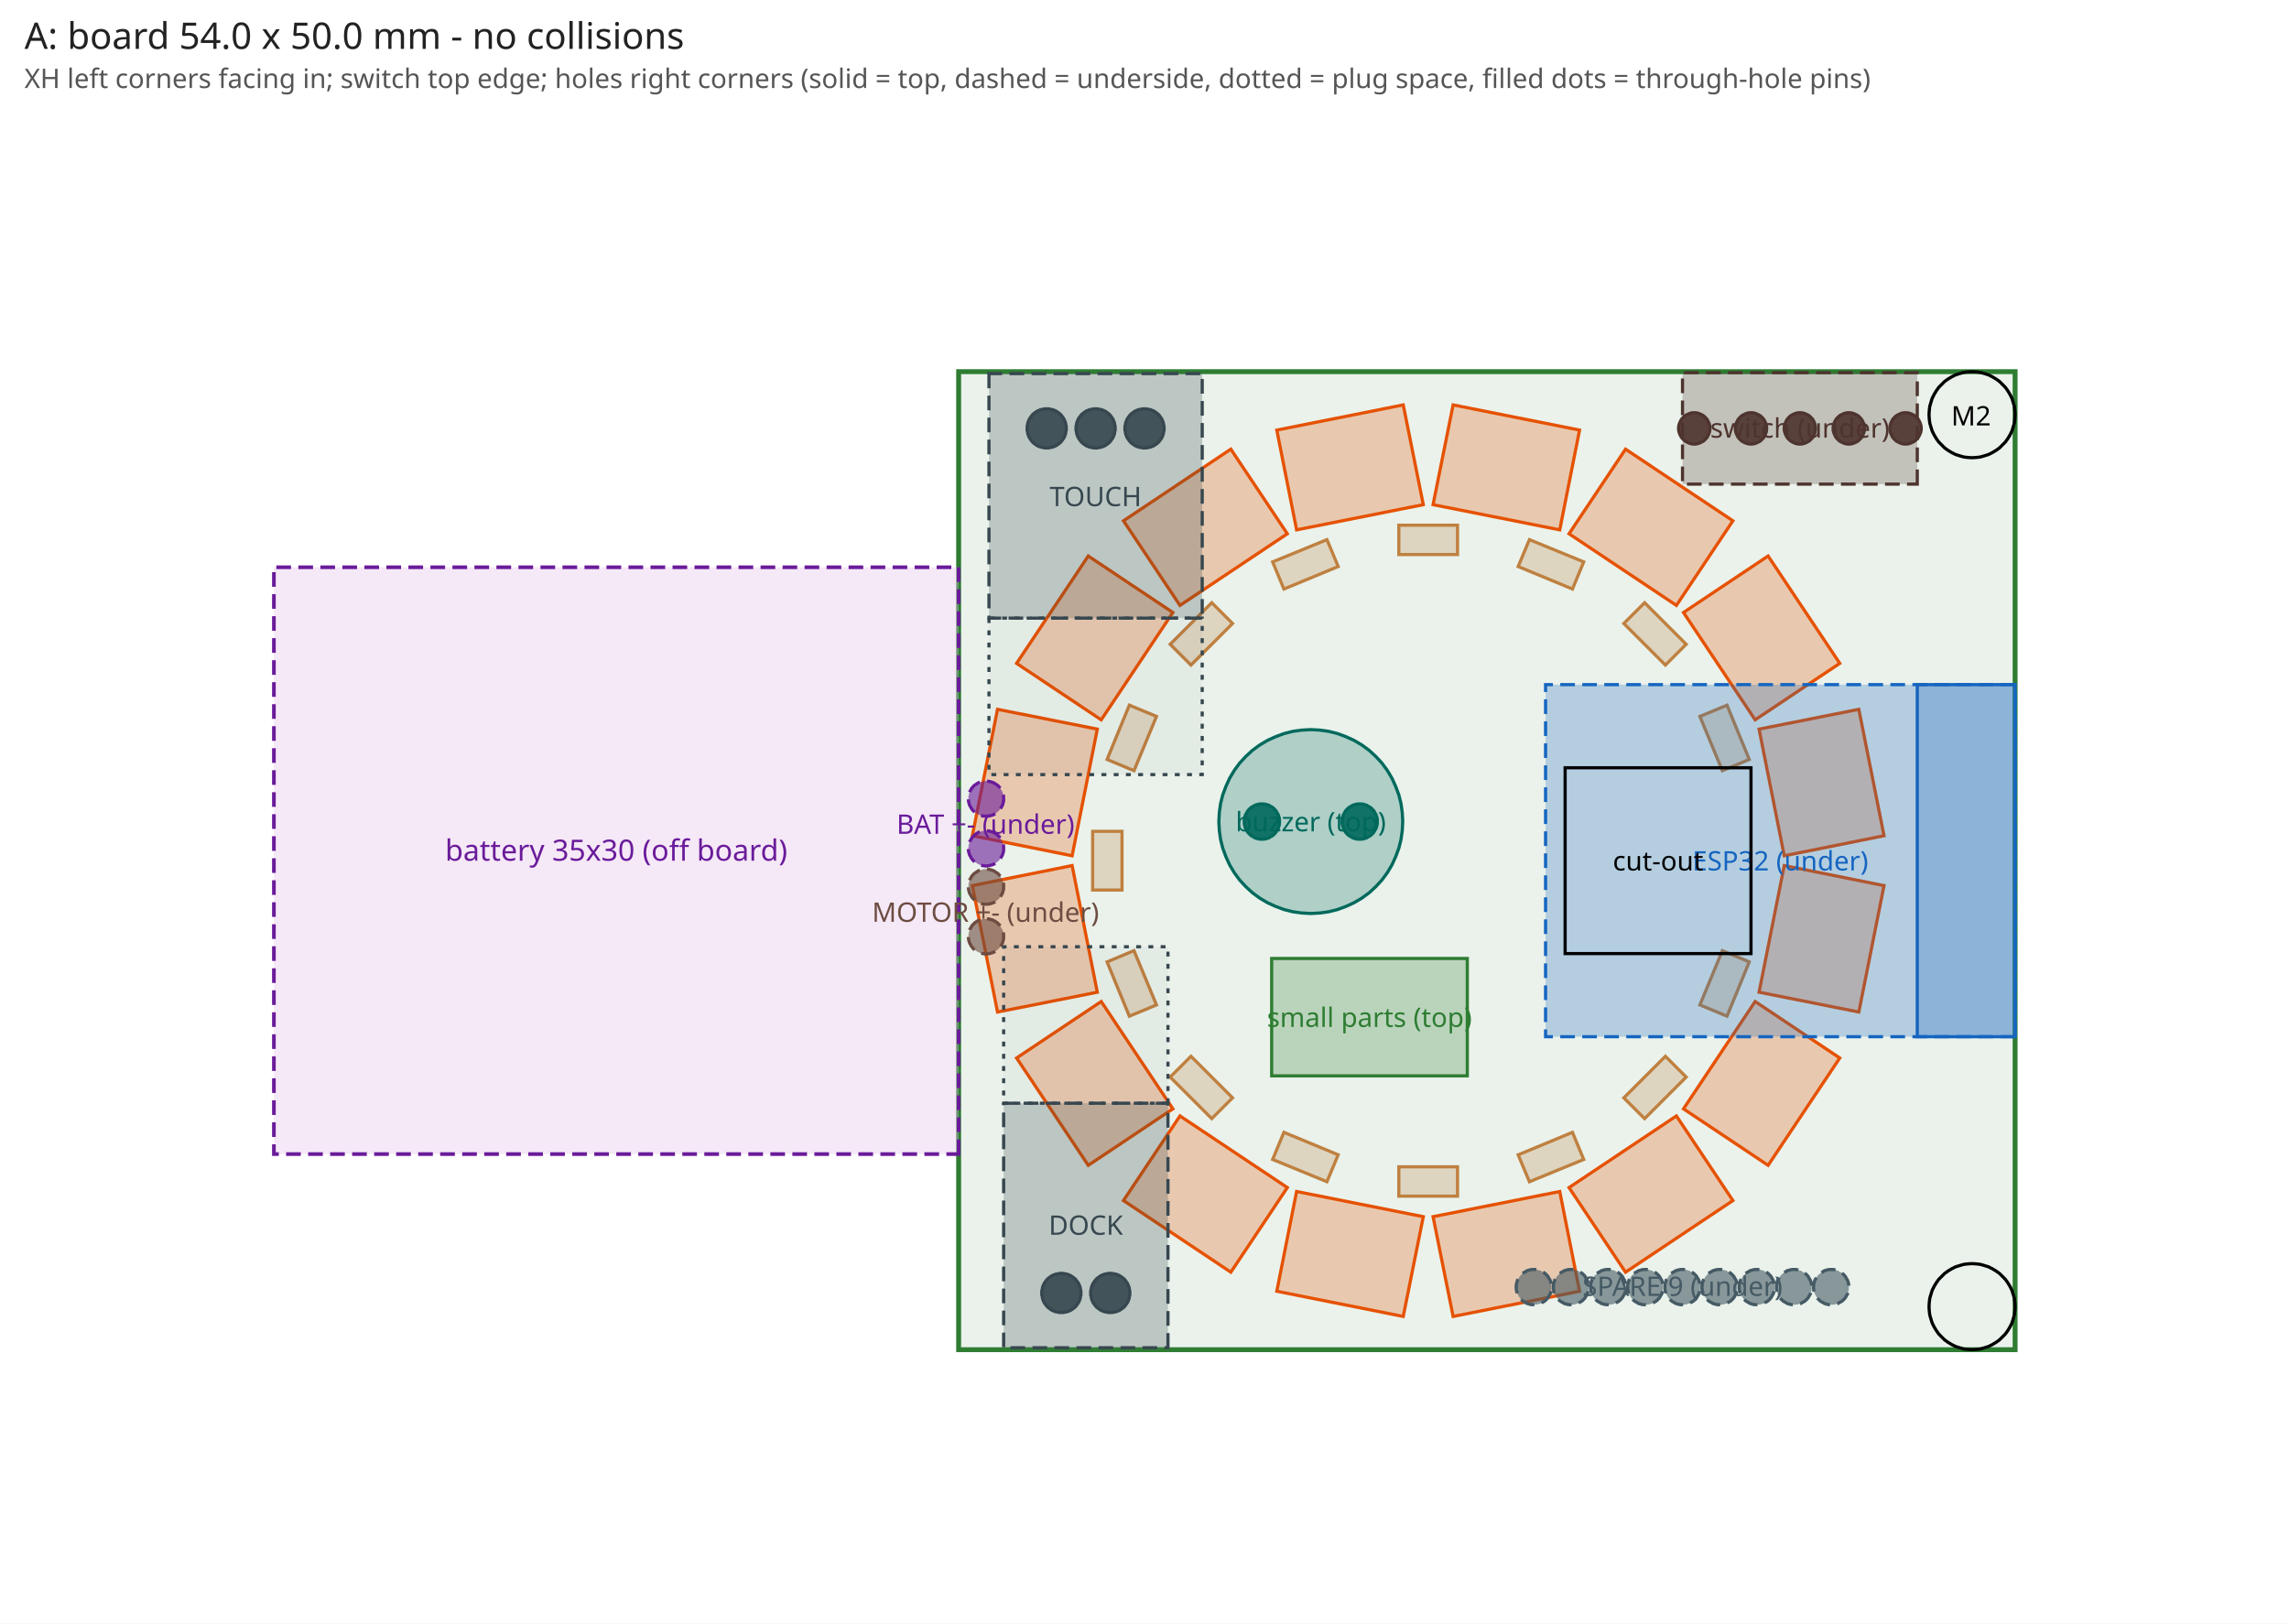
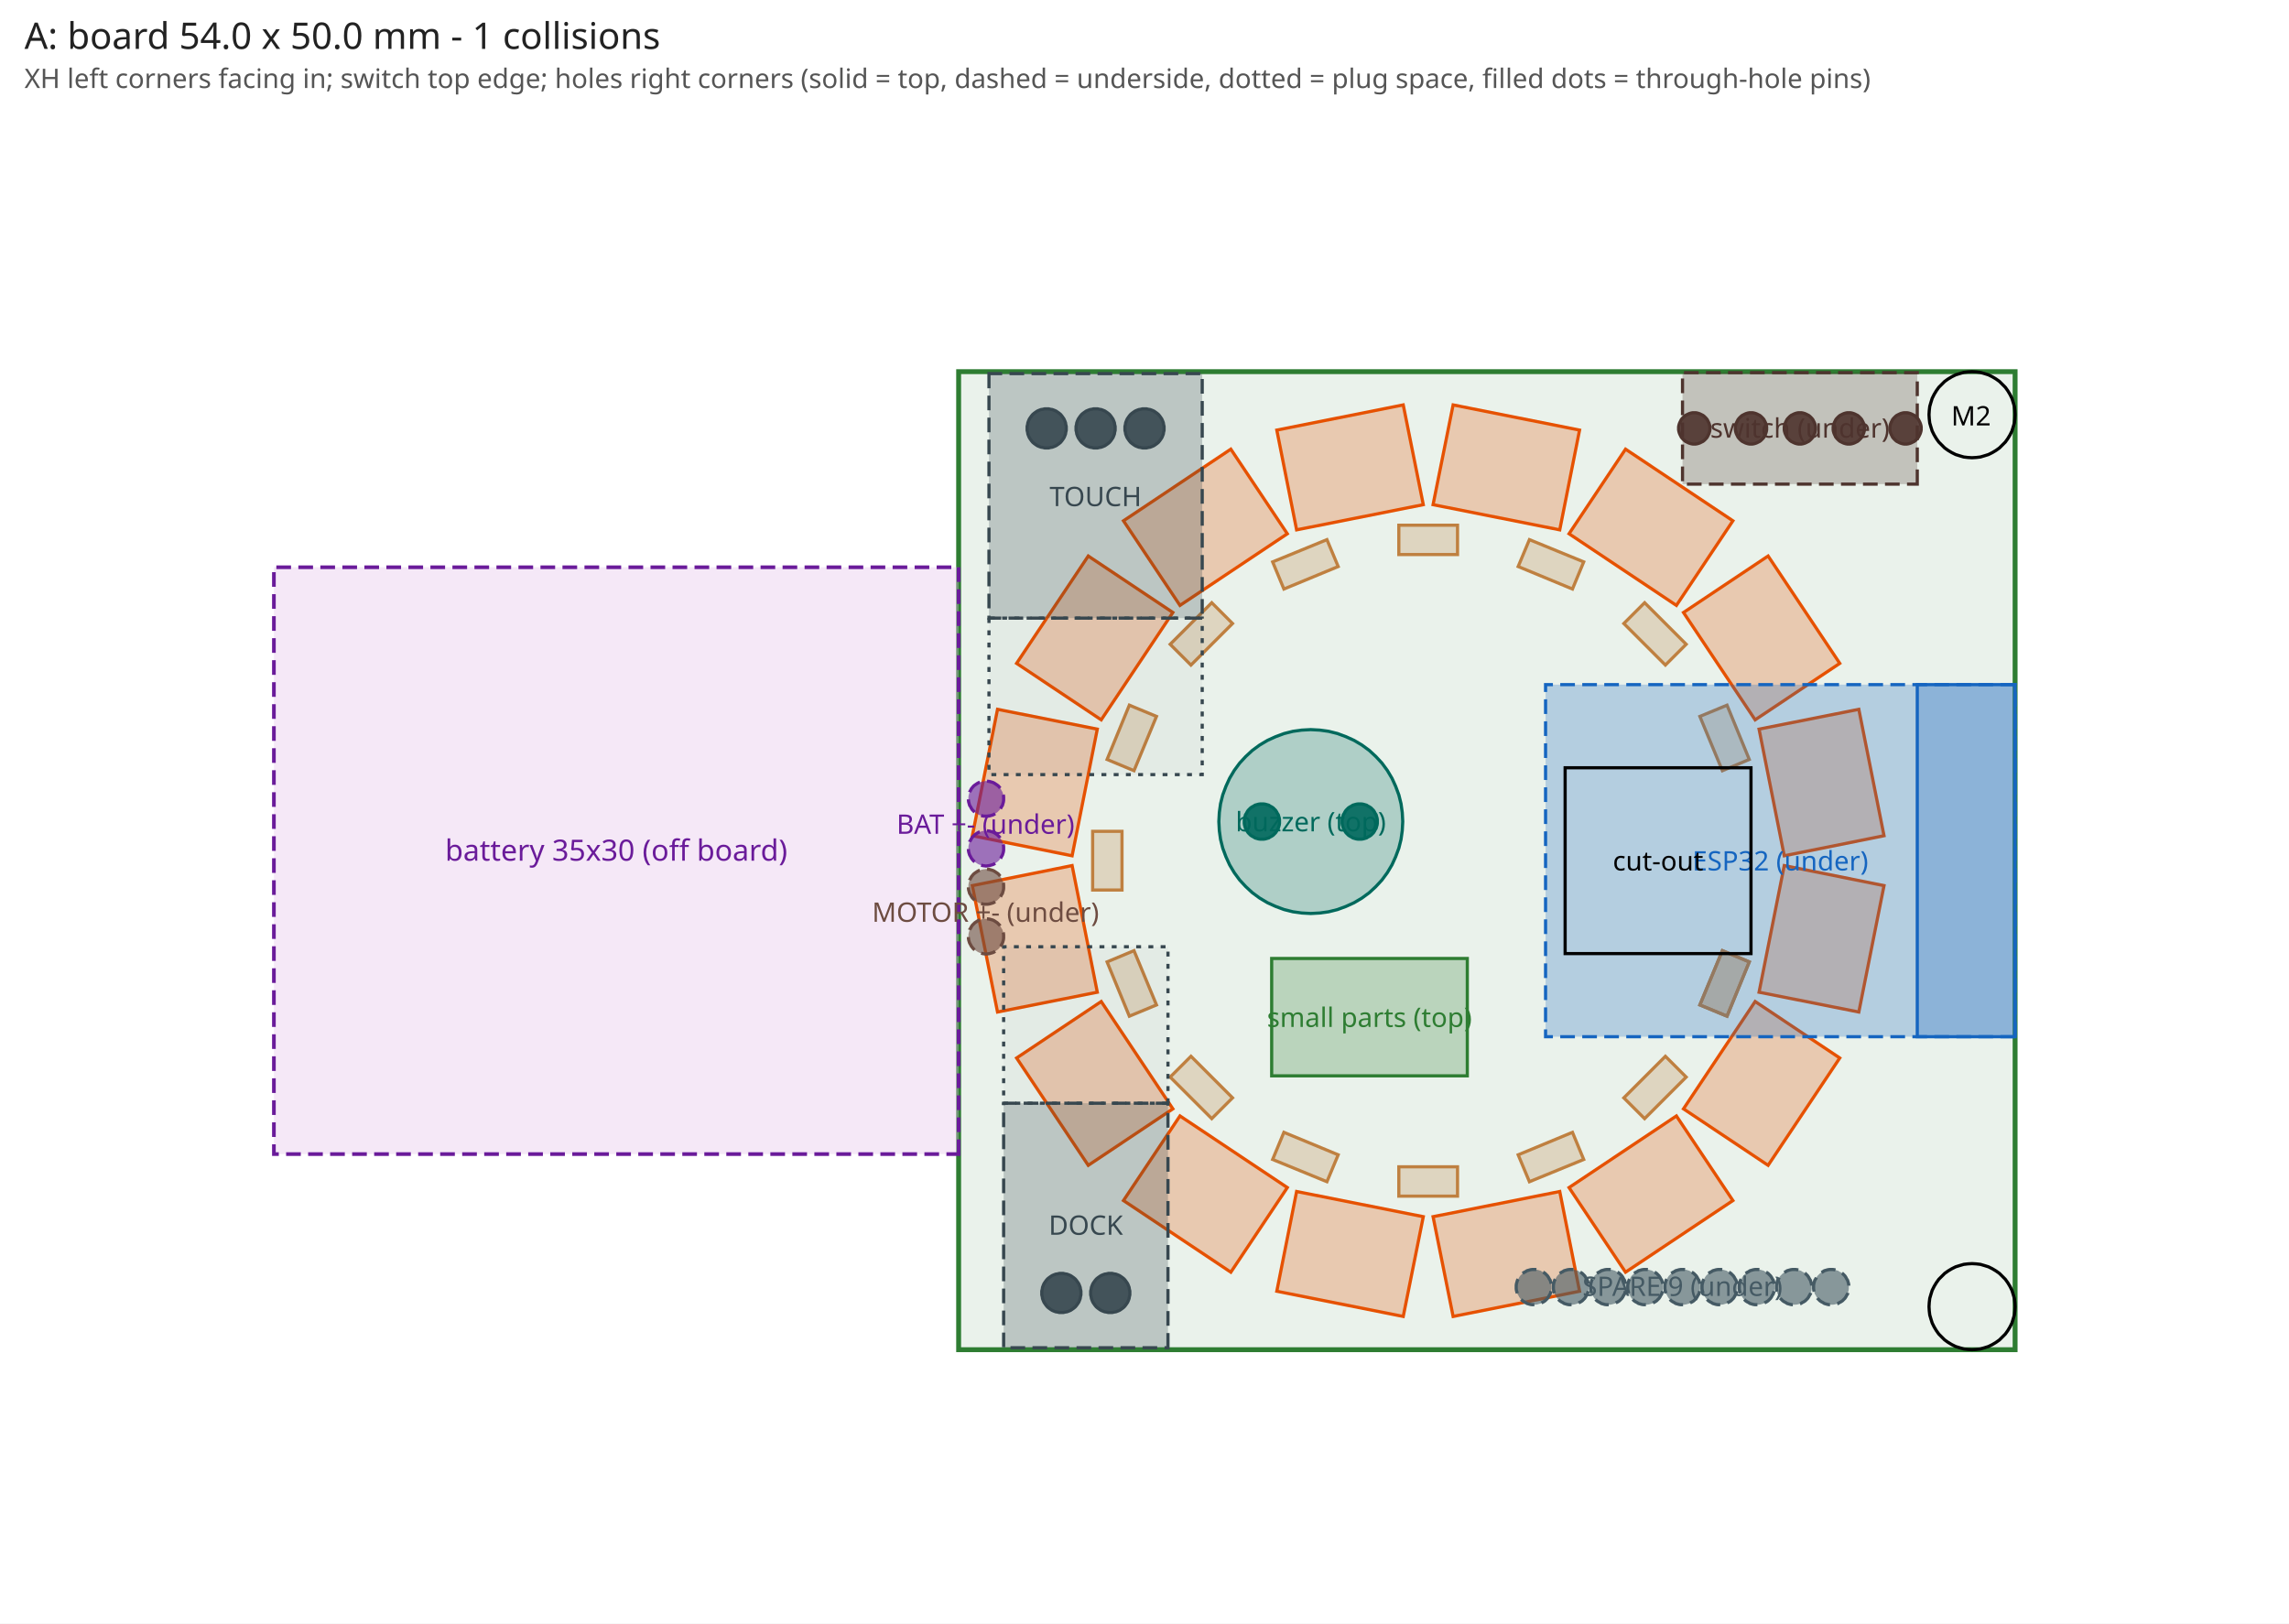
<svg xmlns="http://www.w3.org/2000/svg" width="936" height="664">
  <rect width="100%" height="100%" fill="#fff" />
  <path d="M824.0 552.0 L824.0 152.0 L392.0 152.0 L392.0 552.0 L824.0 552.0 Z " fill="#2e7d32" fill-opacity="0.10" stroke="#2e7d32" stroke-width="2" />
  <path d="M392.0 472.0 L392.0 232.0 L112.0 232.0 L112.0 472.0 L392.0 472.0 Z " fill="#e1bee7" fill-opacity="0.35" stroke="#6a1b9a" stroke-width="1.5" stroke-dasharray="6 3" />
  <text x="252" y="352" font-size="12" text-anchor="middle" font-family="sans-serif" fill="#6a1b9a">battery 35x30 (off board)</text>
  <path d="M729.6 350.0 L770.4 341.8 L760.1 290.1 L719.3 298.2 L729.6 350.0 Z " fill="#e65100" fill-opacity="0.25" stroke="#e65100" stroke-width="1.3" />
  <path d="M717.7 294.4 L752.3 271.3 L723.0 227.4 L688.4 250.5 L717.7 294.4 Z " fill="#e65100" fill-opacity="0.25" stroke="#e65100" stroke-width="1.3" />
  <path d="M685.5 247.6 L708.6 213.0 L664.7 183.7 L641.6 218.3 L685.5 247.6 Z " fill="#e65100" fill-opacity="0.25" stroke="#e65100" stroke-width="1.3" />
  <path d="M637.8 216.7 L645.9 175.9 L594.2 165.6 L586.0 206.4 L637.8 216.7 Z " fill="#e65100" fill-opacity="0.25" stroke="#e65100" stroke-width="1.3" />
  <path d="M582.0 206.4 L573.8 165.6 L522.1 175.9 L530.2 216.7 L582.0 206.4 Z " fill="#e65100" fill-opacity="0.25" stroke="#e65100" stroke-width="1.3" />
  <path d="M526.4 218.3 L503.3 183.7 L459.4 213.0 L482.5 247.6 L526.4 218.3 Z " fill="#e65100" fill-opacity="0.25" stroke="#e65100" stroke-width="1.3" />
  <path d="M479.6 250.5 L445.0 227.4 L415.7 271.3 L450.3 294.4 L479.6 250.5 Z " fill="#e65100" fill-opacity="0.25" stroke="#e65100" stroke-width="1.3" />
  <path d="M448.7 298.2 L407.9 290.1 L397.6 341.8 L438.4 350.0 L448.7 298.2 Z " fill="#e65100" fill-opacity="0.25" stroke="#e65100" stroke-width="1.3" />
  <path d="M438.4 354.0 L397.6 362.2 L407.9 413.9 L448.7 405.8 L438.4 354.0 Z " fill="#e65100" fill-opacity="0.25" stroke="#e65100" stroke-width="1.3" />
  <path d="M450.3 409.6 L415.7 432.7 L445.0 476.6 L479.6 453.5 L450.3 409.6 Z " fill="#e65100" fill-opacity="0.25" stroke="#e65100" stroke-width="1.3" />
  <path d="M482.5 456.4 L459.4 491.0 L503.3 520.3 L526.4 485.7 L482.5 456.4 Z " fill="#e65100" fill-opacity="0.25" stroke="#e65100" stroke-width="1.3" />
  <path d="M530.2 487.3 L522.1 528.1 L573.8 538.4 L582.0 497.6 L530.2 487.3 Z " fill="#e65100" fill-opacity="0.25" stroke="#e65100" stroke-width="1.3" />
  <path d="M586.0 497.6 L594.2 538.4 L645.9 528.1 L637.8 487.3 L586.0 497.6 Z " fill="#e65100" fill-opacity="0.25" stroke="#e65100" stroke-width="1.3" />
  <path d="M641.6 485.7 L664.7 520.3 L708.6 491.0 L685.5 456.4 L641.6 485.7 Z " fill="#e65100" fill-opacity="0.25" stroke="#e65100" stroke-width="1.3" />
  <path d="M688.4 453.5 L723.0 476.6 L752.3 432.7 L717.7 409.6 L688.4 453.5 Z " fill="#e65100" fill-opacity="0.25" stroke="#e65100" stroke-width="1.3" />
  <path d="M719.3 405.8 L760.1 413.9 L770.4 362.2 L729.6 354.0 L719.3 405.8 Z " fill="#e65100" fill-opacity="0.25" stroke="#e65100" stroke-width="1.3" />
  <path d="M704.3 315.2 L715.3 310.6 L706.2 288.4 L695.1 293.0 L704.3 315.2 Z " fill="#bf8040" fill-opacity="0.25" stroke="#bf8040" stroke-width="1.3" />
  <path d="M681.0 272.0 L689.5 263.5 L672.5 246.5 L664.0 255.0 L681.0 272.0 Z " fill="#bf8040" fill-opacity="0.25" stroke="#bf8040" stroke-width="1.3" />
  <path d="M643.0 240.9 L647.6 229.8 L625.4 220.7 L620.8 231.7 L643.0 240.9 Z " fill="#bf8040" fill-opacity="0.25" stroke="#bf8040" stroke-width="1.3" />
  <path d="M596.0 226.8 L596.0 214.8 L572.0 214.8 L572.0 226.8 L596.0 226.8 Z " fill="#bf8040" fill-opacity="0.25" stroke="#bf8040" stroke-width="1.3" />
  <path d="M547.2 231.7 L542.6 220.7 L520.4 229.8 L525.0 240.9 L547.2 231.7 Z " fill="#bf8040" fill-opacity="0.25" stroke="#bf8040" stroke-width="1.3" />
  <path d="M504.0 255.0 L495.5 246.5 L478.5 263.5 L487.0 272.0 L504.0 255.0 Z " fill="#bf8040" fill-opacity="0.25" stroke="#bf8040" stroke-width="1.3" />
  <path d="M472.9 293.0 L461.8 288.4 L452.7 310.6 L463.7 315.2 L472.9 293.0 Z " fill="#bf8040" fill-opacity="0.25" stroke="#bf8040" stroke-width="1.3" />
  <path d="M458.8 340.0 L446.8 340.0 L446.8 364.0 L458.8 364.0 L458.8 340.0 Z " fill="#bf8040" fill-opacity="0.25" stroke="#bf8040" stroke-width="1.3" />
  <path d="M463.7 388.8 L452.7 393.4 L461.8 415.6 L472.9 411.0 L463.7 388.8 Z " fill="#bf8040" fill-opacity="0.25" stroke="#bf8040" stroke-width="1.3" />
  <path d="M487.0 432.0 L478.5 440.5 L495.5 457.5 L504.0 449.0 L487.0 432.0 Z " fill="#bf8040" fill-opacity="0.25" stroke="#bf8040" stroke-width="1.3" />
  <path d="M525.0 463.1 L520.4 474.2 L542.6 483.3 L547.2 472.3 L525.0 463.1 Z " fill="#bf8040" fill-opacity="0.25" stroke="#bf8040" stroke-width="1.3" />
  <path d="M572.0 477.2 L572.0 489.2 L596.0 489.2 L596.0 477.2 L572.0 477.2 Z " fill="#bf8040" fill-opacity="0.25" stroke="#bf8040" stroke-width="1.3" />
  <path d="M620.8 472.3 L625.4 483.3 L647.6 474.2 L643.0 463.1 L620.8 472.3 Z " fill="#bf8040" fill-opacity="0.25" stroke="#bf8040" stroke-width="1.3" />
  <path d="M664.0 449.0 L672.5 457.5 L689.5 440.5 L681.0 432.0 L664.0 449.0 Z " fill="#bf8040" fill-opacity="0.25" stroke="#bf8040" stroke-width="1.3" />
  <path d="M695.1 411.0 L706.2 415.6 L715.3 393.4 L704.3 388.8 L695.1 411.0 Z " fill="#bf8040" fill-opacity="0.25" stroke="#bf8040" stroke-width="1.3" />
+   <path d="M695.1 411.0 L706.2 415.6 L715.3 393.4 L704.3 388.8 L695.1 411.0 Z " fill="#bf8040" fill-opacity="0.25" stroke="#bf8040" stroke-width="1.3" />
  <path d="M824.0 424.0 L824.0 280.0 L632.0 280.0 L632.0 424.0 L824.0 424.0 Z " fill="#1565c0" fill-opacity="0.25" stroke="#1565c0" stroke-width="1.3" stroke-dasharray="6 3" />
  <text x="728" y="356" font-size="11" text-anchor="middle" font-family="sans-serif" fill="#1565c0">ESP32 (under)</text>
  <path d="M716.0 390.0 L716.0 314.0 L640.0 314.0 L640.0 390.0 L716.0 390.0 Z " fill="#000" fill-opacity="0.0" stroke="#000" stroke-width="1.3" />
  <text x="678" y="356" font-size="11" text-anchor="middle" font-family="sans-serif" fill="#000">cut-out</text>
  <path d="M824.0 424.0 L824.0 280.0 L784.0 280.0 L784.0 424.0 L824.0 424.0 Z " fill="#1565c0" fill-opacity="0.25" stroke="#1565c0" stroke-width="1.3" />
  <path d="M404.4 152.8 L404.4 252.8 L491.6 252.8 L491.6 152.8 L404.4 152.8 Z " fill="#37474f" fill-opacity="0.25" stroke="#37474f" stroke-width="1.3" stroke-dasharray="6 3" />
  <text x="448" y="207" font-size="11" text-anchor="middle" font-family="sans-serif" fill="#37474f">TOUCH</text>
  <path d="M404.4 252.8 L404.4 316.8 L491.6 316.8 L491.6 252.8 L404.4 252.8 Z " fill="#37474f" fill-opacity="0.04" stroke="#37474f" stroke-width="1.3" stroke-dasharray="2 3" />
  <path d="M460.0 174.4 L460.2 173.6 L460.3 172.9 L460.6 172.1 L460.9 171.4 L461.3 170.8 L461.8 170.1 L462.3 169.5 L462.9 169.0 L463.6 168.5 L464.2 168.1 L464.9 167.8 L465.7 167.5 L466.4 167.4 L467.2 167.2 L468.0 167.2 L468.8 167.2 L469.6 167.4 L470.3 167.5 L471.1 167.8 L471.8 168.1 L472.4 168.5 L473.1 169.0 L473.7 169.5 L474.2 170.1 L474.7 170.8 L475.1 171.4 L475.4 172.1 L475.7 172.9 L475.8 173.6 L476.0 174.4 L476.0 175.2 L476.0 176.0 L475.8 176.8 L475.7 177.5 L475.4 178.3 L475.1 179.0 L474.7 179.6 L474.2 180.3 L473.7 180.9 L473.1 181.4 L472.4 181.9 L471.8 182.3 L471.1 182.6 L470.3 182.9 L469.6 183.0 L468.8 183.2 L468.0 183.2 L467.2 183.2 L466.4 183.0 L465.7 182.9 L464.9 182.6 L464.2 182.3 L463.6 181.9 L462.9 181.4 L462.3 180.9 L461.8 180.3 L461.3 179.6 L460.9 179.0 L460.6 178.3 L460.3 177.5 L460.2 176.8 L460.0 176.0 L460.0 175.2 L460.0 174.4 Z M440.2 173.6 L440.3 172.9 L440.6 172.1 L440.9 171.4 L441.3 170.8 L441.8 170.1 L442.3 169.5 L442.9 169.0 L443.6 168.5 L444.2 168.1 L444.9 167.8 L445.7 167.5 L446.4 167.4 L447.2 167.2 L448.0 167.2 L448.8 167.2 L449.6 167.4 L450.3 167.5 L451.1 167.8 L451.8 168.1 L452.4 168.5 L453.1 169.0 L453.7 169.5 L454.2 170.1 L454.7 170.8 L455.1 171.4 L455.4 172.1 L455.7 172.9 L455.8 173.6 L456.0 174.4 L456.0 175.2 L456.0 176.0 L455.8 176.8 L455.7 177.5 L455.4 178.3 L455.1 179.0 L454.7 179.6 L454.2 180.3 L453.7 180.9 L453.1 181.4 L452.4 181.9 L451.8 182.3 L451.1 182.6 L450.3 182.9 L449.6 183.0 L448.8 183.2 L448.0 183.2 L447.2 183.2 L446.4 183.0 L445.7 182.9 L444.9 182.6 L444.2 182.3 L443.6 181.9 L442.9 181.4 L442.3 180.9 L441.8 180.3 L441.3 179.6 L440.9 179.0 L440.6 178.3 L440.3 177.5 L440.2 176.8 L440.0 176.0 L440.0 175.2 L440.0 174.4 L440.2 173.6 Z M420.2 173.6 L420.3 172.9 L420.6 172.1 L420.9 171.4 L421.3 170.8 L421.8 170.1 L422.3 169.5 L422.9 169.0 L423.6 168.5 L424.2 168.1 L424.9 167.8 L425.7 167.5 L426.4 167.4 L427.2 167.2 L428.0 167.2 L428.8 167.2 L429.6 167.4 L430.3 167.5 L431.1 167.8 L431.8 168.1 L432.4 168.5 L433.1 169.0 L433.7 169.5 L434.2 170.1 L434.7 170.8 L435.1 171.4 L435.4 172.1 L435.7 172.9 L435.8 173.6 L436.0 174.4 L436.0 175.2 L436.0 176.0 L435.8 176.8 L435.7 177.5 L435.4 178.3 L435.1 179.0 L434.7 179.6 L434.2 180.3 L433.7 180.9 L433.1 181.4 L432.4 181.9 L431.8 182.3 L431.1 182.6 L430.3 182.9 L429.6 183.0 L428.8 183.2 L428.0 183.2 L427.2 183.2 L426.4 183.0 L425.7 182.9 L424.9 182.6 L424.2 182.3 L423.6 181.9 L422.9 181.4 L422.3 180.9 L421.8 180.3 L421.3 179.6 L420.9 179.0 L420.6 178.3 L420.3 177.5 L420.2 176.8 L420.0 176.0 L420.0 175.2 L420.0 174.4 L420.2 173.6 Z " fill="#37474f" fill-opacity="0.9" stroke="#37474f" stroke-width="1.3" />
  <path d="M477.6 551.2 L477.6 451.2 L410.4 451.2 L410.4 551.2 L477.6 551.2 Z " fill="#37474f" fill-opacity="0.25" stroke="#37474f" stroke-width="1.3" stroke-dasharray="6 3" />
  <text x="444" y="505" font-size="11" text-anchor="middle" font-family="sans-serif" fill="#37474f">DOCK</text>
  <path d="M477.6 451.2 L477.6 387.2 L410.4 387.2 L410.4 451.2 L477.6 451.2 Z " fill="#37474f" fill-opacity="0.04" stroke="#37474f" stroke-width="1.3" stroke-dasharray="2 3" />
  <path d="M442.0 529.6 L441.8 530.4 L441.7 531.1 L441.4 531.9 L441.1 532.6 L440.7 533.2 L440.2 533.9 L439.7 534.5 L439.1 535.0 L438.4 535.5 L437.8 535.9 L437.1 536.2 L436.3 536.5 L435.6 536.6 L434.8 536.8 L434.0 536.8 L433.2 536.8 L432.4 536.6 L431.7 536.5 L430.9 536.2 L430.2 535.9 L429.6 535.5 L428.9 535.0 L428.3 534.5 L427.8 533.9 L427.3 533.2 L426.9 532.6 L426.6 531.9 L426.3 531.1 L426.2 530.4 L426.0 529.6 L426.0 528.8 L426.0 528.0 L426.2 527.2 L426.3 526.5 L426.6 525.7 L426.9 525.0 L427.3 524.4 L427.8 523.7 L428.3 523.1 L428.9 522.6 L429.6 522.1 L430.2 521.7 L430.9 521.4 L431.7 521.1 L432.4 521.0 L433.2 520.8 L434.0 520.8 L434.8 520.8 L435.6 521.0 L436.3 521.1 L437.1 521.4 L437.8 521.7 L438.4 522.1 L439.1 522.6 L439.7 523.1 L440.2 523.7 L440.7 524.4 L441.1 525.0 L441.4 525.7 L441.7 526.5 L441.8 527.2 L442.0 528.0 L442.0 528.8 L442.0 529.6 Z M462.0 529.6 L461.8 530.4 L461.7 531.1 L461.4 531.9 L461.1 532.6 L460.7 533.2 L460.2 533.9 L459.7 534.5 L459.1 535.0 L458.4 535.5 L457.8 535.9 L457.1 536.2 L456.3 536.5 L455.6 536.6 L454.8 536.8 L454.0 536.8 L453.2 536.8 L452.4 536.6 L451.7 536.5 L450.9 536.2 L450.2 535.9 L449.6 535.5 L448.9 535.0 L448.3 534.5 L447.8 533.9 L447.3 533.2 L446.9 532.6 L446.6 531.9 L446.3 531.1 L446.2 530.4 L446.0 529.6 L446.0 528.8 L446.0 528.0 L446.2 527.2 L446.3 526.5 L446.6 525.7 L446.9 525.0 L447.3 524.4 L447.8 523.7 L448.3 523.1 L448.9 522.6 L449.6 522.1 L450.2 521.7 L450.9 521.4 L451.7 521.1 L452.4 521.0 L453.2 520.8 L454.0 520.8 L454.8 520.8 L455.6 521.0 L456.3 521.1 L457.1 521.4 L457.8 521.7 L458.4 522.1 L459.1 522.6 L459.7 523.1 L460.2 523.7 L460.7 524.4 L461.1 525.0 L461.4 525.7 L461.7 526.5 L461.8 527.2 L462.0 528.0 L462.0 528.8 L462.0 529.6 Z " fill="#37474f" fill-opacity="0.9" stroke="#37474f" stroke-width="1.3" />
  <path d="M784.0 198.0 L784.0 152.4 L688.0 152.4 L688.0 198.0 L784.0 198.0 Z " fill="#4e342e" fill-opacity="0.25" stroke="#4e342e" stroke-width="1.3" stroke-dasharray="6 3" />
  <text x="736" y="179" font-size="11" text-anchor="middle" font-family="sans-serif" fill="#4e342e">switch (under)</text>
  <path d="M699.1 176.4 L698.9 177.1 L698.7 177.6 L698.4 178.2 L698.1 178.8 L697.7 179.3 L697.3 179.7 L696.9 180.1 L696.4 180.5 L695.8 180.8 L695.2 181.1 L694.7 181.3 L694.0 181.5 L693.4 181.6 L692.8 181.6 L692.2 181.6 L691.6 181.5 L690.9 181.3 L690.4 181.1 L689.8 180.8 L689.2 180.5 L688.7 180.1 L688.3 179.7 L687.9 179.3 L687.5 178.8 L687.2 178.2 L686.9 177.6 L686.7 177.1 L686.5 176.4 L686.4 175.8 L686.4 175.2 L686.4 174.6 L686.5 174.0 L686.7 173.3 L686.9 172.8 L687.2 172.2 L687.5 171.6 L687.9 171.1 L688.3 170.7 L688.7 170.3 L689.2 169.9 L689.8 169.6 L690.4 169.3 L690.9 169.1 L691.6 168.9 L692.2 168.8 L692.8 168.8 L693.4 168.8 L694.0 168.9 L694.7 169.1 L695.2 169.3 L695.8 169.6 L696.4 169.9 L696.9 170.3 L697.3 170.7 L697.7 171.1 L698.1 171.6 L698.4 172.2 L698.7 172.8 L698.9 173.3 L699.1 174.0 L699.2 174.6 L699.2 175.2 L699.2 175.8 L699.1 176.4 Z M722.3 176.4 L722.1 177.1 L721.9 177.6 L721.6 178.2 L721.3 178.8 L720.9 179.3 L720.5 179.7 L720.1 180.1 L719.6 180.5 L719.0 180.8 L718.4 181.1 L717.9 181.3 L717.2 181.5 L716.6 181.6 L716.0 181.6 L715.4 181.6 L714.8 181.5 L714.1 181.3 L713.6 181.1 L713.0 180.8 L712.4 180.5 L711.9 180.1 L711.5 179.7 L711.1 179.3 L710.7 178.8 L710.4 178.2 L710.1 177.6 L709.9 177.1 L709.7 176.4 L709.6 175.8 L709.6 175.2 L709.6 174.6 L709.7 174.0 L709.9 173.3 L710.1 172.8 L710.4 172.2 L710.7 171.6 L711.1 171.1 L711.5 170.7 L711.9 170.3 L712.4 169.9 L713.0 169.6 L713.6 169.3 L714.1 169.1 L714.8 168.9 L715.4 168.8 L716.0 168.8 L716.6 168.8 L717.2 168.9 L717.9 169.1 L718.4 169.3 L719.0 169.6 L719.6 169.9 L720.1 170.3 L720.5 170.7 L720.9 171.1 L721.3 171.6 L721.6 172.2 L721.9 172.8 L722.1 173.3 L722.3 174.0 L722.4 174.6 L722.4 175.2 L722.4 175.8 L722.3 176.4 Z M742.3 176.4 L742.1 177.1 L741.9 177.6 L741.6 178.2 L741.3 178.8 L740.9 179.3 L740.5 179.7 L740.1 180.1 L739.6 180.5 L739.0 180.8 L738.4 181.1 L737.9 181.3 L737.2 181.5 L736.6 181.6 L736.0 181.6 L735.4 181.6 L734.8 181.5 L734.1 181.3 L733.6 181.1 L733.0 180.8 L732.4 180.5 L731.9 180.1 L731.5 179.7 L731.1 179.3 L730.7 178.8 L730.4 178.2 L730.1 177.6 L729.9 177.1 L729.7 176.4 L729.6 175.8 L729.6 175.2 L729.6 174.6 L729.7 174.0 L729.9 173.3 L730.1 172.8 L730.4 172.2 L730.7 171.6 L731.1 171.1 L731.5 170.7 L731.9 170.3 L732.4 169.9 L733.0 169.6 L733.6 169.3 L734.1 169.1 L734.8 168.9 L735.4 168.8 L736.0 168.8 L736.6 168.8 L737.2 168.9 L737.9 169.1 L738.4 169.3 L739.0 169.6 L739.6 169.9 L740.1 170.3 L740.5 170.7 L740.9 171.1 L741.3 171.6 L741.6 172.2 L741.9 172.8 L742.1 173.3 L742.3 174.0 L742.4 174.6 L742.4 175.2 L742.4 175.8 L742.3 176.4 Z M762.1 177.1 L761.9 177.6 L761.6 178.2 L761.3 178.8 L760.9 179.3 L760.5 179.7 L760.1 180.1 L759.6 180.5 L759.0 180.8 L758.4 181.1 L757.9 181.3 L757.2 181.5 L756.6 181.6 L756.0 181.6 L755.4 181.6 L754.8 181.5 L754.1 181.3 L753.6 181.1 L753.0 180.8 L752.4 180.5 L751.9 180.1 L751.5 179.7 L751.1 179.3 L750.7 178.8 L750.4 178.2 L750.1 177.6 L749.9 177.1 L749.7 176.4 L749.6 175.8 L749.6 175.2 L749.6 174.6 L749.7 174.0 L749.9 173.3 L750.1 172.8 L750.4 172.2 L750.7 171.6 L751.1 171.1 L751.5 170.7 L751.9 170.3 L752.4 169.9 L753.0 169.6 L753.6 169.3 L754.1 169.1 L754.8 168.9 L755.4 168.8 L756.0 168.8 L756.6 168.8 L757.2 168.9 L757.9 169.1 L758.4 169.3 L759.0 169.6 L759.6 169.9 L760.1 170.3 L760.5 170.7 L760.9 171.1 L761.3 171.6 L761.6 172.2 L761.9 172.8 L762.1 173.3 L762.3 174.0 L762.4 174.6 L762.4 175.2 L762.4 175.8 L762.3 176.4 L762.1 177.1 Z M785.3 177.1 L785.1 177.6 L784.8 178.2 L784.5 178.8 L784.1 179.3 L783.7 179.7 L783.3 180.1 L782.8 180.5 L782.2 180.8 L781.6 181.1 L781.1 181.3 L780.4 181.5 L779.8 181.6 L779.2 181.6 L778.6 181.6 L778.0 181.5 L777.3 181.3 L776.8 181.1 L776.2 180.8 L775.6 180.5 L775.1 180.1 L774.7 179.7 L774.3 179.3 L773.9 178.8 L773.6 178.2 L773.3 177.6 L773.1 177.1 L772.9 176.4 L772.8 175.8 L772.8 175.2 L772.8 174.6 L772.9 174.0 L773.1 173.3 L773.3 172.8 L773.6 172.2 L773.9 171.6 L774.3 171.1 L774.7 170.7 L775.1 170.3 L775.6 169.9 L776.2 169.6 L776.8 169.3 L777.3 169.1 L778.0 168.9 L778.6 168.8 L779.2 168.8 L779.8 168.8 L780.4 168.9 L781.1 169.1 L781.6 169.3 L782.2 169.6 L782.8 169.9 L783.3 170.3 L783.7 170.7 L784.1 171.1 L784.5 171.6 L784.8 172.2 L785.1 172.8 L785.3 173.3 L785.5 174.0 L785.6 174.6 L785.6 175.2 L785.6 175.8 L785.5 176.4 L785.3 177.1 Z " fill="#4e342e" fill-opacity="0.9" stroke="#4e342e" stroke-width="1.3" />
  <path d="M824.0 169.6 L823.9 171.3 L823.7 173.0 L823.2 174.7 L822.7 176.3 L821.9 177.9 L821.0 179.4 L820.0 180.8 L818.8 182.0 L817.6 183.2 L816.2 184.2 L814.7 185.1 L813.1 185.9 L811.5 186.4 L809.8 186.9 L808.1 187.1 L806.4 187.2 L804.7 187.1 L803.0 186.9 L801.3 186.4 L799.7 185.9 L798.1 185.1 L796.6 184.2 L795.2 183.2 L794.0 182.0 L792.8 180.8 L791.8 179.4 L790.9 177.9 L790.1 176.3 L789.6 174.7 L789.1 173.0 L788.9 171.3 L788.8 169.6 L788.9 167.9 L789.1 166.2 L789.6 164.5 L790.1 162.9 L790.9 161.3 L791.8 159.8 L792.8 158.4 L794.0 157.2 L795.2 156.0 L796.6 155.0 L798.1 154.1 L799.7 153.3 L801.3 152.8 L803.0 152.3 L804.7 152.1 L806.4 152.0 L808.1 152.1 L809.8 152.3 L811.5 152.8 L813.1 153.3 L814.7 154.1 L816.2 155.0 L817.6 156.0 L818.8 157.2 L820.0 158.4 L821.0 159.8 L821.9 161.3 L822.7 162.9 L823.2 164.5 L823.7 166.2 L823.9 167.9 L824.0 169.6 Z " fill="#000" fill-opacity="0.0" stroke="#000" stroke-width="1.3" />
  <text x="806" y="174" font-size="11" text-anchor="middle" font-family="sans-serif" fill="#000">M2</text>
  <path d="M824.0 534.4 L823.9 536.1 L823.7 537.8 L823.2 539.5 L822.7 541.1 L821.9 542.7 L821.0 544.2 L820.0 545.6 L818.8 546.8 L817.6 548.0 L816.2 549.0 L814.7 549.9 L813.1 550.7 L811.5 551.2 L809.8 551.7 L808.1 551.9 L806.4 552.0 L804.7 551.9 L803.0 551.7 L801.3 551.2 L799.7 550.7 L798.1 549.9 L796.6 549.0 L795.2 548.0 L794.0 546.8 L792.8 545.6 L791.8 544.2 L790.9 542.7 L790.1 541.1 L789.6 539.5 L789.1 537.8 L788.9 536.1 L788.8 534.4 L788.9 532.7 L789.1 531.0 L789.6 529.3 L790.1 527.7 L790.9 526.1 L791.8 524.6 L792.8 523.2 L794.0 522.0 L795.2 520.8 L796.6 519.8 L798.1 518.9 L799.7 518.1 L801.3 517.6 L803.0 517.1 L804.7 516.9 L806.4 516.8 L808.1 516.9 L809.8 517.1 L811.5 517.6 L813.1 518.1 L814.7 518.9 L816.2 519.8 L817.6 520.8 L818.8 522.0 L820.0 523.2 L821.0 524.6 L821.9 526.1 L822.7 527.7 L823.2 529.3 L823.7 531.0 L823.9 532.7 L824.0 534.4 Z " fill="#000" fill-opacity="0.0" stroke="#000" stroke-width="1.3" />
  <path d="M573.6 336.0 L573.4 339.7 L572.9 343.3 L572.0 346.9 L570.7 350.4 L569.2 353.7 L567.3 356.9 L565.1 359.9 L562.6 362.6 L559.9 365.1 L556.9 367.3 L553.7 369.2 L550.4 370.7 L546.9 372.0 L543.3 372.9 L539.7 373.4 L536.0 373.6 L532.3 373.4 L528.7 372.9 L525.1 372.0 L521.6 370.7 L518.3 369.2 L515.1 367.3 L512.1 365.1 L509.4 362.6 L506.9 359.9 L504.7 356.9 L502.8 353.7 L501.3 350.4 L500.0 346.9 L499.1 343.3 L498.6 339.7 L498.4 336.0 L498.6 332.3 L499.1 328.7 L500.0 325.1 L501.3 321.6 L502.8 318.3 L504.7 315.1 L506.9 312.1 L509.4 309.4 L512.1 306.9 L515.1 304.7 L518.3 302.8 L521.6 301.3 L525.1 300.0 L528.7 299.1 L532.3 298.6 L536.0 298.4 L539.7 298.6 L543.3 299.1 L546.9 300.0 L550.4 301.3 L553.7 302.8 L556.9 304.7 L559.9 306.9 L562.6 309.4 L565.1 312.1 L567.3 315.1 L569.2 318.3 L570.7 321.6 L572.0 325.1 L572.9 328.7 L573.4 332.3 L573.6 336.0 Z " fill="#00695c" fill-opacity="0.25" stroke="#00695c" stroke-width="1.3" />
  <text x="536" y="340" font-size="11" text-anchor="middle" font-family="sans-serif" fill="#00695c">buzzer (top)</text>
  <path d="M523.2 336.7 L523.1 337.4 L522.9 338.1 L522.7 338.8 L522.3 339.4 L522.0 340.0 L521.6 340.6 L521.1 341.1 L520.6 341.6 L520.0 342.0 L519.4 342.3 L518.8 342.7 L518.1 342.9 L517.4 343.1 L516.7 343.2 L516.0 343.2 L515.3 343.2 L514.6 343.1 L513.9 342.9 L513.2 342.7 L512.6 342.3 L512.0 342.0 L511.4 341.6 L510.9 341.1 L510.4 340.6 L510.0 340.0 L509.7 339.4 L509.3 338.8 L509.1 338.1 L508.9 337.4 L508.8 336.7 L508.8 336.0 L508.8 335.3 L508.9 334.6 L509.1 333.9 L509.3 333.2 L509.7 332.6 L510.0 332.0 L510.4 331.4 L510.9 330.9 L511.4 330.4 L512.0 330.0 L512.6 329.7 L513.2 329.3 L513.9 329.1 L514.6 328.9 L515.3 328.8 L516.0 328.8 L516.7 328.8 L517.4 328.9 L518.1 329.1 L518.8 329.3 L519.4 329.7 L520.0 330.0 L520.6 330.4 L521.1 330.9 L521.6 331.4 L522.0 332.0 L522.3 332.6 L522.7 333.2 L522.9 333.9 L523.1 334.6 L523.2 335.3 L523.2 336.0 L523.2 336.7 Z M563.2 336.7 L563.1 337.4 L562.9 338.1 L562.7 338.8 L562.3 339.4 L562.0 340.0 L561.6 340.6 L561.1 341.1 L560.6 341.6 L560.0 342.0 L559.4 342.3 L558.8 342.7 L558.1 342.9 L557.4 343.1 L556.7 343.2 L556.0 343.2 L555.3 343.2 L554.6 343.1 L553.9 342.9 L553.2 342.7 L552.6 342.3 L552.0 342.0 L551.4 341.6 L550.9 341.1 L550.4 340.6 L550.0 340.0 L549.7 339.4 L549.3 338.8 L549.1 338.1 L548.9 337.4 L548.8 336.7 L548.8 336.0 L548.8 335.3 L548.9 334.6 L549.1 333.9 L549.3 333.2 L549.7 332.6 L550.0 332.0 L550.4 331.4 L550.9 330.9 L551.4 330.4 L552.0 330.0 L552.6 329.7 L553.2 329.3 L553.9 329.1 L554.6 328.9 L555.3 328.8 L556.0 328.8 L556.7 328.8 L557.4 328.9 L558.1 329.1 L558.8 329.3 L559.4 329.7 L560.0 330.0 L560.6 330.4 L561.1 330.9 L561.6 331.4 L562.0 332.0 L562.3 332.6 L562.7 333.2 L562.9 333.9 L563.1 334.6 L563.2 335.3 L563.2 336.0 L563.2 336.7 Z " fill="#00695c" fill-opacity="0.9" stroke="#00695c" stroke-width="1.3" />
  <path d="M600.0 440.0 L600.0 392.0 L520.0 392.0 L520.0 440.0 L600.0 440.0 Z " fill="#2e7d32" fill-opacity="0.25" stroke="#2e7d32" stroke-width="1.3" />
  <text x="560" y="420" font-size="11" text-anchor="middle" font-family="sans-serif" fill="#2e7d32">small parts (top)</text>
  <path d="M403.9 339.8 L404.6 339.9 L405.3 340.1 L406.0 340.3 L406.6 340.6 L407.2 341.0 L407.8 341.4 L408.3 341.9 L408.8 342.4 L409.2 343.0 L409.5 343.6 L409.9 344.2 L410.1 344.9 L410.3 345.6 L410.4 346.3 L410.4 347.0 L410.4 347.7 L410.3 348.4 L410.1 349.1 L409.9 349.7 L409.5 350.4 L409.2 351.0 L408.8 351.5 L408.3 352.1 L407.8 352.5 L407.2 352.9 L406.6 353.3 L406.0 353.6 L405.3 353.8 L404.6 354.0 L403.9 354.1 L403.2 354.2 L402.5 354.1 L401.8 354.0 L401.1 353.8 L400.4 353.6 L399.8 353.3 L399.2 352.9 L398.6 352.5 L398.1 352.1 L397.6 351.5 L397.2 351.0 L396.9 350.4 L396.5 349.7 L396.3 349.1 L396.1 348.4 L396.0 347.7 L396.0 347.0 L396.0 346.3 L396.1 345.6 L396.3 344.9 L396.5 344.2 L396.9 343.6 L397.2 343.0 L397.6 342.4 L398.1 341.9 L398.6 341.4 L399.2 341.0 L399.8 340.6 L400.4 340.3 L401.1 340.1 L401.8 339.9 L402.5 339.8 L403.2 339.8 L403.9 339.8 Z M403.9 319.5 L404.6 319.6 L405.3 319.8 L406.0 320.0 L406.6 320.3 L407.2 320.7 L407.8 321.1 L408.3 321.5 L408.8 322.1 L409.2 322.6 L409.5 323.2 L409.9 323.9 L410.1 324.5 L410.3 325.2 L410.4 325.9 L410.4 326.6 L410.4 327.3 L410.3 328.0 L410.1 328.7 L409.9 329.4 L409.5 330.0 L409.2 330.6 L408.8 331.2 L408.3 331.7 L407.8 332.2 L407.2 332.6 L406.6 333.0 L406.0 333.3 L405.3 333.5 L404.6 333.7 L403.9 333.8 L403.2 333.8 L402.5 333.8 L401.8 333.7 L401.1 333.5 L400.4 333.3 L399.8 333.0 L399.2 332.6 L398.6 332.2 L398.1 331.7 L397.6 331.2 L397.2 330.6 L396.9 330.0 L396.5 329.4 L396.3 328.7 L396.1 328.0 L396.0 327.3 L396.0 326.6 L396.0 325.9 L396.1 325.2 L396.3 324.5 L396.5 323.9 L396.9 323.2 L397.2 322.6 L397.6 322.1 L398.1 321.5 L398.6 321.1 L399.2 320.7 L399.8 320.3 L400.4 320.0 L401.1 319.8 L401.8 319.6 L402.5 319.5 L403.2 319.4 L403.9 319.5 Z " fill="#6a1b9a" fill-opacity="0.6" stroke="#6a1b9a" stroke-width="1.3" stroke-dasharray="6 3" />
  <text x="403" y="341" font-size="11" text-anchor="middle" font-family="sans-serif" fill="#6a1b9a">BAT +- (under)</text>
  <path d="M403.9 375.8 L404.6 375.9 L405.3 376.1 L406.0 376.3 L406.6 376.6 L407.2 377.0 L407.8 377.4 L408.3 377.9 L408.8 378.4 L409.2 379.0 L409.5 379.6 L409.9 380.2 L410.1 380.9 L410.3 381.6 L410.4 382.3 L410.4 383.0 L410.4 383.7 L410.3 384.4 L410.1 385.1 L409.9 385.7 L409.5 386.4 L409.2 387.0 L408.8 387.5 L408.3 388.1 L407.8 388.5 L407.2 388.9 L406.6 389.3 L406.0 389.6 L405.3 389.8 L404.6 390.0 L403.9 390.1 L403.2 390.2 L402.5 390.1 L401.8 390.0 L401.1 389.8 L400.4 389.6 L399.8 389.3 L399.2 388.9 L398.6 388.5 L398.1 388.1 L397.6 387.5 L397.2 387.0 L396.9 386.4 L396.5 385.7 L396.3 385.1 L396.1 384.4 L396.0 383.7 L396.0 383.0 L396.0 382.3 L396.1 381.6 L396.3 380.9 L396.5 380.2 L396.9 379.6 L397.2 379.0 L397.6 378.4 L398.1 377.9 L398.6 377.4 L399.2 377.0 L399.8 376.6 L400.4 376.3 L401.1 376.1 L401.8 375.9 L402.5 375.8 L403.2 375.8 L403.9 375.8 Z M403.9 355.5 L404.6 355.6 L405.3 355.8 L406.0 356.0 L406.6 356.3 L407.2 356.7 L407.8 357.1 L408.3 357.5 L408.8 358.1 L409.2 358.6 L409.5 359.2 L409.9 359.9 L410.1 360.5 L410.3 361.2 L410.4 361.9 L410.4 362.6 L410.4 363.3 L410.3 364.0 L410.1 364.7 L409.9 365.4 L409.5 366.0 L409.2 366.6 L408.8 367.2 L408.3 367.7 L407.8 368.2 L407.2 368.6 L406.6 369.0 L406.0 369.3 L405.3 369.5 L404.6 369.7 L403.9 369.8 L403.2 369.8 L402.5 369.8 L401.8 369.7 L401.1 369.5 L400.4 369.3 L399.8 369.0 L399.2 368.6 L398.6 368.2 L398.1 367.7 L397.6 367.2 L397.2 366.6 L396.9 366.0 L396.5 365.4 L396.3 364.7 L396.1 364.0 L396.0 363.3 L396.0 362.6 L396.0 361.9 L396.1 361.2 L396.3 360.5 L396.5 359.9 L396.9 359.2 L397.2 358.6 L397.6 358.1 L398.1 357.5 L398.6 357.1 L399.2 356.7 L399.8 356.3 L400.4 356.0 L401.1 355.8 L401.8 355.6 L402.5 355.5 L403.2 355.4 L403.9 355.5 Z " fill="#6d4c41" fill-opacity="0.6" stroke="#6d4c41" stroke-width="1.3" stroke-dasharray="6 3" />
  <text x="403" y="377" font-size="11" text-anchor="middle" font-family="sans-serif" fill="#6d4c41">MOTOR +- (under)</text>
  <path d="M634.1 528.5 L633.9 529.2 L633.5 529.8 L633.2 530.4 L632.8 531.0 L632.3 531.5 L631.8 532.0 L631.2 532.4 L630.6 532.7 L630.0 533.1 L629.3 533.3 L628.6 533.5 L627.9 533.6 L627.2 533.6 L626.5 533.6 L625.8 533.5 L625.1 533.3 L624.4 533.1 L623.8 532.7 L623.2 532.4 L622.6 532.0 L622.1 531.5 L621.6 531.0 L621.2 530.4 L620.9 529.8 L620.5 529.2 L620.3 528.5 L620.1 527.8 L620.0 527.1 L620.0 526.4 L620.0 525.7 L620.1 525.0 L620.3 524.3 L620.5 523.6 L620.9 523.0 L621.2 522.4 L621.6 521.8 L622.1 521.3 L622.6 520.8 L623.2 520.4 L623.8 520.1 L624.4 519.7 L625.1 519.5 L625.8 519.3 L626.5 519.2 L627.2 519.2 L627.9 519.2 L628.6 519.3 L629.3 519.5 L630.0 519.7 L630.6 520.1 L631.2 520.4 L631.8 520.8 L632.3 521.3 L632.8 521.8 L633.2 522.4 L633.5 523.0 L633.9 523.6 L634.1 524.3 L634.3 525.0 L634.4 525.7 L634.4 526.4 L634.4 527.1 L634.3 527.8 L634.1 528.5 Z M649.3 528.5 L649.1 529.2 L648.7 529.8 L648.4 530.4 L648.0 531.0 L647.5 531.5 L647.0 532.0 L646.4 532.4 L645.8 532.7 L645.2 533.1 L644.5 533.3 L643.8 533.5 L643.1 533.6 L642.4 533.6 L641.7 533.6 L641.0 533.5 L640.3 533.3 L639.6 533.1 L639.0 532.7 L638.4 532.4 L637.8 532.0 L637.3 531.5 L636.8 531.0 L636.4 530.4 L636.1 529.8 L635.7 529.2 L635.5 528.5 L635.3 527.8 L635.2 527.1 L635.2 526.4 L635.2 525.7 L635.3 525.0 L635.5 524.3 L635.7 523.6 L636.1 523.0 L636.4 522.4 L636.8 521.8 L637.3 521.3 L637.8 520.8 L638.4 520.4 L639.0 520.1 L639.6 519.7 L640.3 519.5 L641.0 519.3 L641.7 519.2 L642.4 519.2 L643.1 519.2 L643.8 519.3 L644.5 519.5 L645.2 519.7 L645.8 520.1 L646.4 520.4 L647.0 520.8 L647.5 521.3 L648.0 521.8 L648.4 522.4 L648.7 523.0 L649.1 523.6 L649.3 524.3 L649.5 525.0 L649.6 525.7 L649.6 526.4 L649.6 527.1 L649.5 527.8 L649.3 528.5 Z M664.5 528.5 L664.3 529.2 L663.9 529.8 L663.6 530.4 L663.2 531.0 L662.7 531.5 L662.2 532.0 L661.6 532.4 L661.0 532.7 L660.4 533.1 L659.7 533.3 L659.0 533.5 L658.3 533.6 L657.6 533.6 L656.9 533.6 L656.2 533.5 L655.5 533.3 L654.8 533.1 L654.2 532.7 L653.6 532.4 L653.0 532.0 L652.5 531.5 L652.0 531.0 L651.6 530.4 L651.3 529.8 L650.9 529.2 L650.7 528.5 L650.5 527.8 L650.4 527.1 L650.4 526.4 L650.4 525.7 L650.5 525.0 L650.7 524.3 L650.9 523.6 L651.3 523.0 L651.6 522.4 L652.0 521.8 L652.5 521.3 L653.0 520.8 L653.6 520.4 L654.2 520.1 L654.8 519.7 L655.5 519.5 L656.2 519.3 L656.9 519.2 L657.6 519.2 L658.3 519.2 L659.0 519.3 L659.7 519.5 L660.4 519.7 L661.0 520.1 L661.6 520.4 L662.2 520.8 L662.7 521.3 L663.2 521.8 L663.6 522.4 L663.9 523.0 L664.3 523.6 L664.5 524.3 L664.7 525.0 L664.8 525.7 L664.8 526.4 L664.8 527.1 L664.7 527.8 L664.5 528.5 Z M679.7 528.5 L679.5 529.2 L679.1 529.8 L678.8 530.4 L678.4 531.0 L677.9 531.5 L677.4 532.0 L676.8 532.4 L676.2 532.7 L675.6 533.1 L674.9 533.3 L674.2 533.5 L673.5 533.6 L672.8 533.6 L672.1 533.6 L671.4 533.5 L670.7 533.3 L670.0 533.1 L669.4 532.7 L668.8 532.4 L668.2 532.0 L667.7 531.5 L667.2 531.0 L666.8 530.4 L666.5 529.8 L666.1 529.2 L665.9 528.5 L665.7 527.8 L665.6 527.1 L665.6 526.4 L665.6 525.7 L665.7 525.0 L665.9 524.3 L666.1 523.6 L666.5 523.0 L666.8 522.4 L667.2 521.8 L667.7 521.3 L668.2 520.8 L668.8 520.4 L669.4 520.1 L670.0 519.7 L670.7 519.5 L671.4 519.3 L672.1 519.2 L672.8 519.2 L673.5 519.2 L674.2 519.3 L674.9 519.5 L675.6 519.7 L676.2 520.1 L676.8 520.4 L677.4 520.8 L677.9 521.3 L678.4 521.8 L678.8 522.4 L679.1 523.0 L679.5 523.6 L679.7 524.3 L679.9 525.0 L680.0 525.7 L680.0 526.4 L680.0 527.1 L679.9 527.8 L679.7 528.5 Z M694.9 528.5 L694.7 529.2 L694.3 529.8 L694.0 530.4 L693.6 531.0 L693.1 531.5 L692.6 532.0 L692.0 532.4 L691.4 532.7 L690.8 533.1 L690.1 533.3 L689.4 533.5 L688.7 533.6 L688.0 533.6 L687.3 533.6 L686.6 533.5 L685.9 533.3 L685.2 533.1 L684.6 532.7 L684.0 532.4 L683.4 532.0 L682.9 531.5 L682.4 531.0 L682.0 530.4 L681.7 529.8 L681.3 529.2 L681.1 528.5 L680.9 527.8 L680.8 527.1 L680.8 526.4 L680.8 525.7 L680.9 525.0 L681.1 524.3 L681.3 523.6 L681.7 523.0 L682.0 522.4 L682.4 521.8 L682.9 521.3 L683.4 520.8 L684.0 520.4 L684.6 520.1 L685.2 519.7 L685.9 519.5 L686.6 519.3 L687.3 519.2 L688.0 519.2 L688.7 519.2 L689.4 519.3 L690.1 519.5 L690.8 519.7 L691.4 520.1 L692.0 520.4 L692.6 520.8 L693.1 521.3 L693.6 521.8 L694.0 522.4 L694.3 523.0 L694.7 523.6 L694.9 524.3 L695.1 525.0 L695.2 525.7 L695.2 526.4 L695.2 527.1 L695.1 527.8 L694.9 528.5 Z M710.1 528.5 L709.9 529.2 L709.5 529.8 L709.2 530.4 L708.8 531.0 L708.3 531.5 L707.8 532.0 L707.2 532.4 L706.6 532.7 L706.0 533.1 L705.3 533.3 L704.6 533.5 L703.9 533.6 L703.2 533.6 L702.5 533.6 L701.8 533.5 L701.1 533.3 L700.4 533.1 L699.8 532.7 L699.2 532.4 L698.6 532.0 L698.1 531.5 L697.6 531.0 L697.2 530.4 L696.9 529.8 L696.5 529.2 L696.3 528.5 L696.1 527.8 L696.0 527.1 L696.0 526.4 L696.0 525.7 L696.1 525.0 L696.3 524.3 L696.5 523.6 L696.9 523.0 L697.2 522.4 L697.6 521.8 L698.1 521.3 L698.6 520.8 L699.2 520.4 L699.8 520.1 L700.4 519.7 L701.1 519.5 L701.8 519.3 L702.5 519.2 L703.2 519.2 L703.9 519.2 L704.6 519.3 L705.3 519.5 L706.0 519.7 L706.6 520.1 L707.2 520.4 L707.8 520.8 L708.3 521.3 L708.8 521.8 L709.2 522.4 L709.5 523.0 L709.9 523.6 L710.1 524.3 L710.3 525.0 L710.4 525.7 L710.4 526.4 L710.4 527.1 L710.3 527.8 L710.1 528.5 Z M725.3 528.5 L725.1 529.2 L724.7 529.8 L724.4 530.4 L724.0 531.0 L723.5 531.5 L723.0 532.0 L722.4 532.4 L721.8 532.7 L721.2 533.1 L720.5 533.3 L719.8 533.5 L719.1 533.6 L718.4 533.6 L717.7 533.6 L717.0 533.5 L716.3 533.3 L715.6 533.1 L715.0 532.7 L714.4 532.4 L713.8 532.0 L713.3 531.5 L712.8 531.0 L712.4 530.4 L712.1 529.8 L711.7 529.2 L711.5 528.5 L711.3 527.8 L711.2 527.1 L711.2 526.4 L711.2 525.7 L711.3 525.0 L711.5 524.3 L711.7 523.6 L712.1 523.0 L712.4 522.4 L712.8 521.8 L713.3 521.3 L713.8 520.8 L714.4 520.4 L715.0 520.1 L715.6 519.7 L716.3 519.5 L717.0 519.3 L717.7 519.2 L718.4 519.2 L719.1 519.2 L719.8 519.3 L720.5 519.5 L721.2 519.7 L721.8 520.1 L722.4 520.4 L723.0 520.8 L723.5 521.3 L724.0 521.8 L724.4 522.4 L724.7 523.0 L725.1 523.6 L725.3 524.3 L725.5 525.0 L725.6 525.7 L725.6 526.4 L725.6 527.1 L725.5 527.8 L725.3 528.5 Z M740.3 529.2 L739.9 529.8 L739.6 530.4 L739.2 531.0 L738.7 531.5 L738.2 532.0 L737.6 532.4 L737.0 532.7 L736.4 533.1 L735.7 533.3 L735.0 533.5 L734.3 533.6 L733.6 533.6 L732.9 533.6 L732.2 533.5 L731.5 533.3 L730.8 533.1 L730.2 532.7 L729.6 532.4 L729.0 532.0 L728.5 531.5 L728.0 531.0 L727.6 530.4 L727.3 529.8 L726.9 529.2 L726.7 528.5 L726.5 527.8 L726.4 527.1 L726.4 526.4 L726.4 525.7 L726.5 525.0 L726.7 524.3 L726.9 523.6 L727.3 523.0 L727.6 522.4 L728.0 521.8 L728.5 521.3 L729.0 520.8 L729.6 520.4 L730.2 520.1 L730.8 519.7 L731.5 519.5 L732.2 519.3 L732.9 519.2 L733.6 519.2 L734.3 519.2 L735.0 519.3 L735.7 519.5 L736.4 519.7 L737.0 520.1 L737.6 520.4 L738.2 520.8 L738.7 521.3 L739.2 521.8 L739.6 522.4 L739.9 523.0 L740.3 523.6 L740.5 524.3 L740.7 525.0 L740.8 525.7 L740.8 526.4 L740.8 527.1 L740.7 527.8 L740.5 528.5 L740.3 529.2 Z M755.5 529.2 L755.1 529.8 L754.8 530.4 L754.4 531.0 L753.9 531.5 L753.4 532.0 L752.8 532.4 L752.2 532.7 L751.6 533.1 L750.9 533.3 L750.2 533.5 L749.5 533.6 L748.8 533.6 L748.1 533.6 L747.4 533.5 L746.7 533.3 L746.0 533.1 L745.4 532.7 L744.8 532.4 L744.2 532.0 L743.7 531.5 L743.2 531.0 L742.8 530.4 L742.5 529.8 L742.1 529.2 L741.9 528.5 L741.7 527.8 L741.6 527.1 L741.6 526.4 L741.6 525.7 L741.7 525.0 L741.9 524.3 L742.1 523.6 L742.5 523.0 L742.8 522.4 L743.2 521.8 L743.7 521.3 L744.2 520.8 L744.8 520.4 L745.4 520.1 L746.0 519.7 L746.7 519.5 L747.4 519.3 L748.1 519.2 L748.8 519.2 L749.5 519.2 L750.2 519.3 L750.9 519.5 L751.6 519.7 L752.2 520.1 L752.8 520.4 L753.4 520.8 L753.9 521.3 L754.4 521.8 L754.8 522.4 L755.1 523.0 L755.5 523.6 L755.7 524.3 L755.9 525.0 L756.0 525.7 L756.0 526.4 L756.0 527.1 L755.9 527.8 L755.7 528.5 L755.5 529.2 Z " fill="#455a64" fill-opacity="0.6" stroke="#455a64" stroke-width="1.3" stroke-dasharray="6 3" />
  <text x="688" y="530" font-size="11" text-anchor="middle" font-family="sans-serif" fill="#455a64">SPARE 9 (under)</text>
-   <text x="10" y="20" font-size="15" font-family="sans-serif" fill="#222">A: board 54.0 x 50.0 mm  -  no collisions</text>
+   <text x="10" y="20" font-size="15" font-family="sans-serif" fill="#222">A: board 54.0 x 50.0 mm  -  1 collisions</text>
  <text x="10" y="36" font-size="11" font-family="sans-serif" fill="#555">XH left corners facing in; switch top edge; holes right corners  (solid = top, dashed = underside, dotted = plug space, filled dots = through-hole pins)</text>
</svg>
